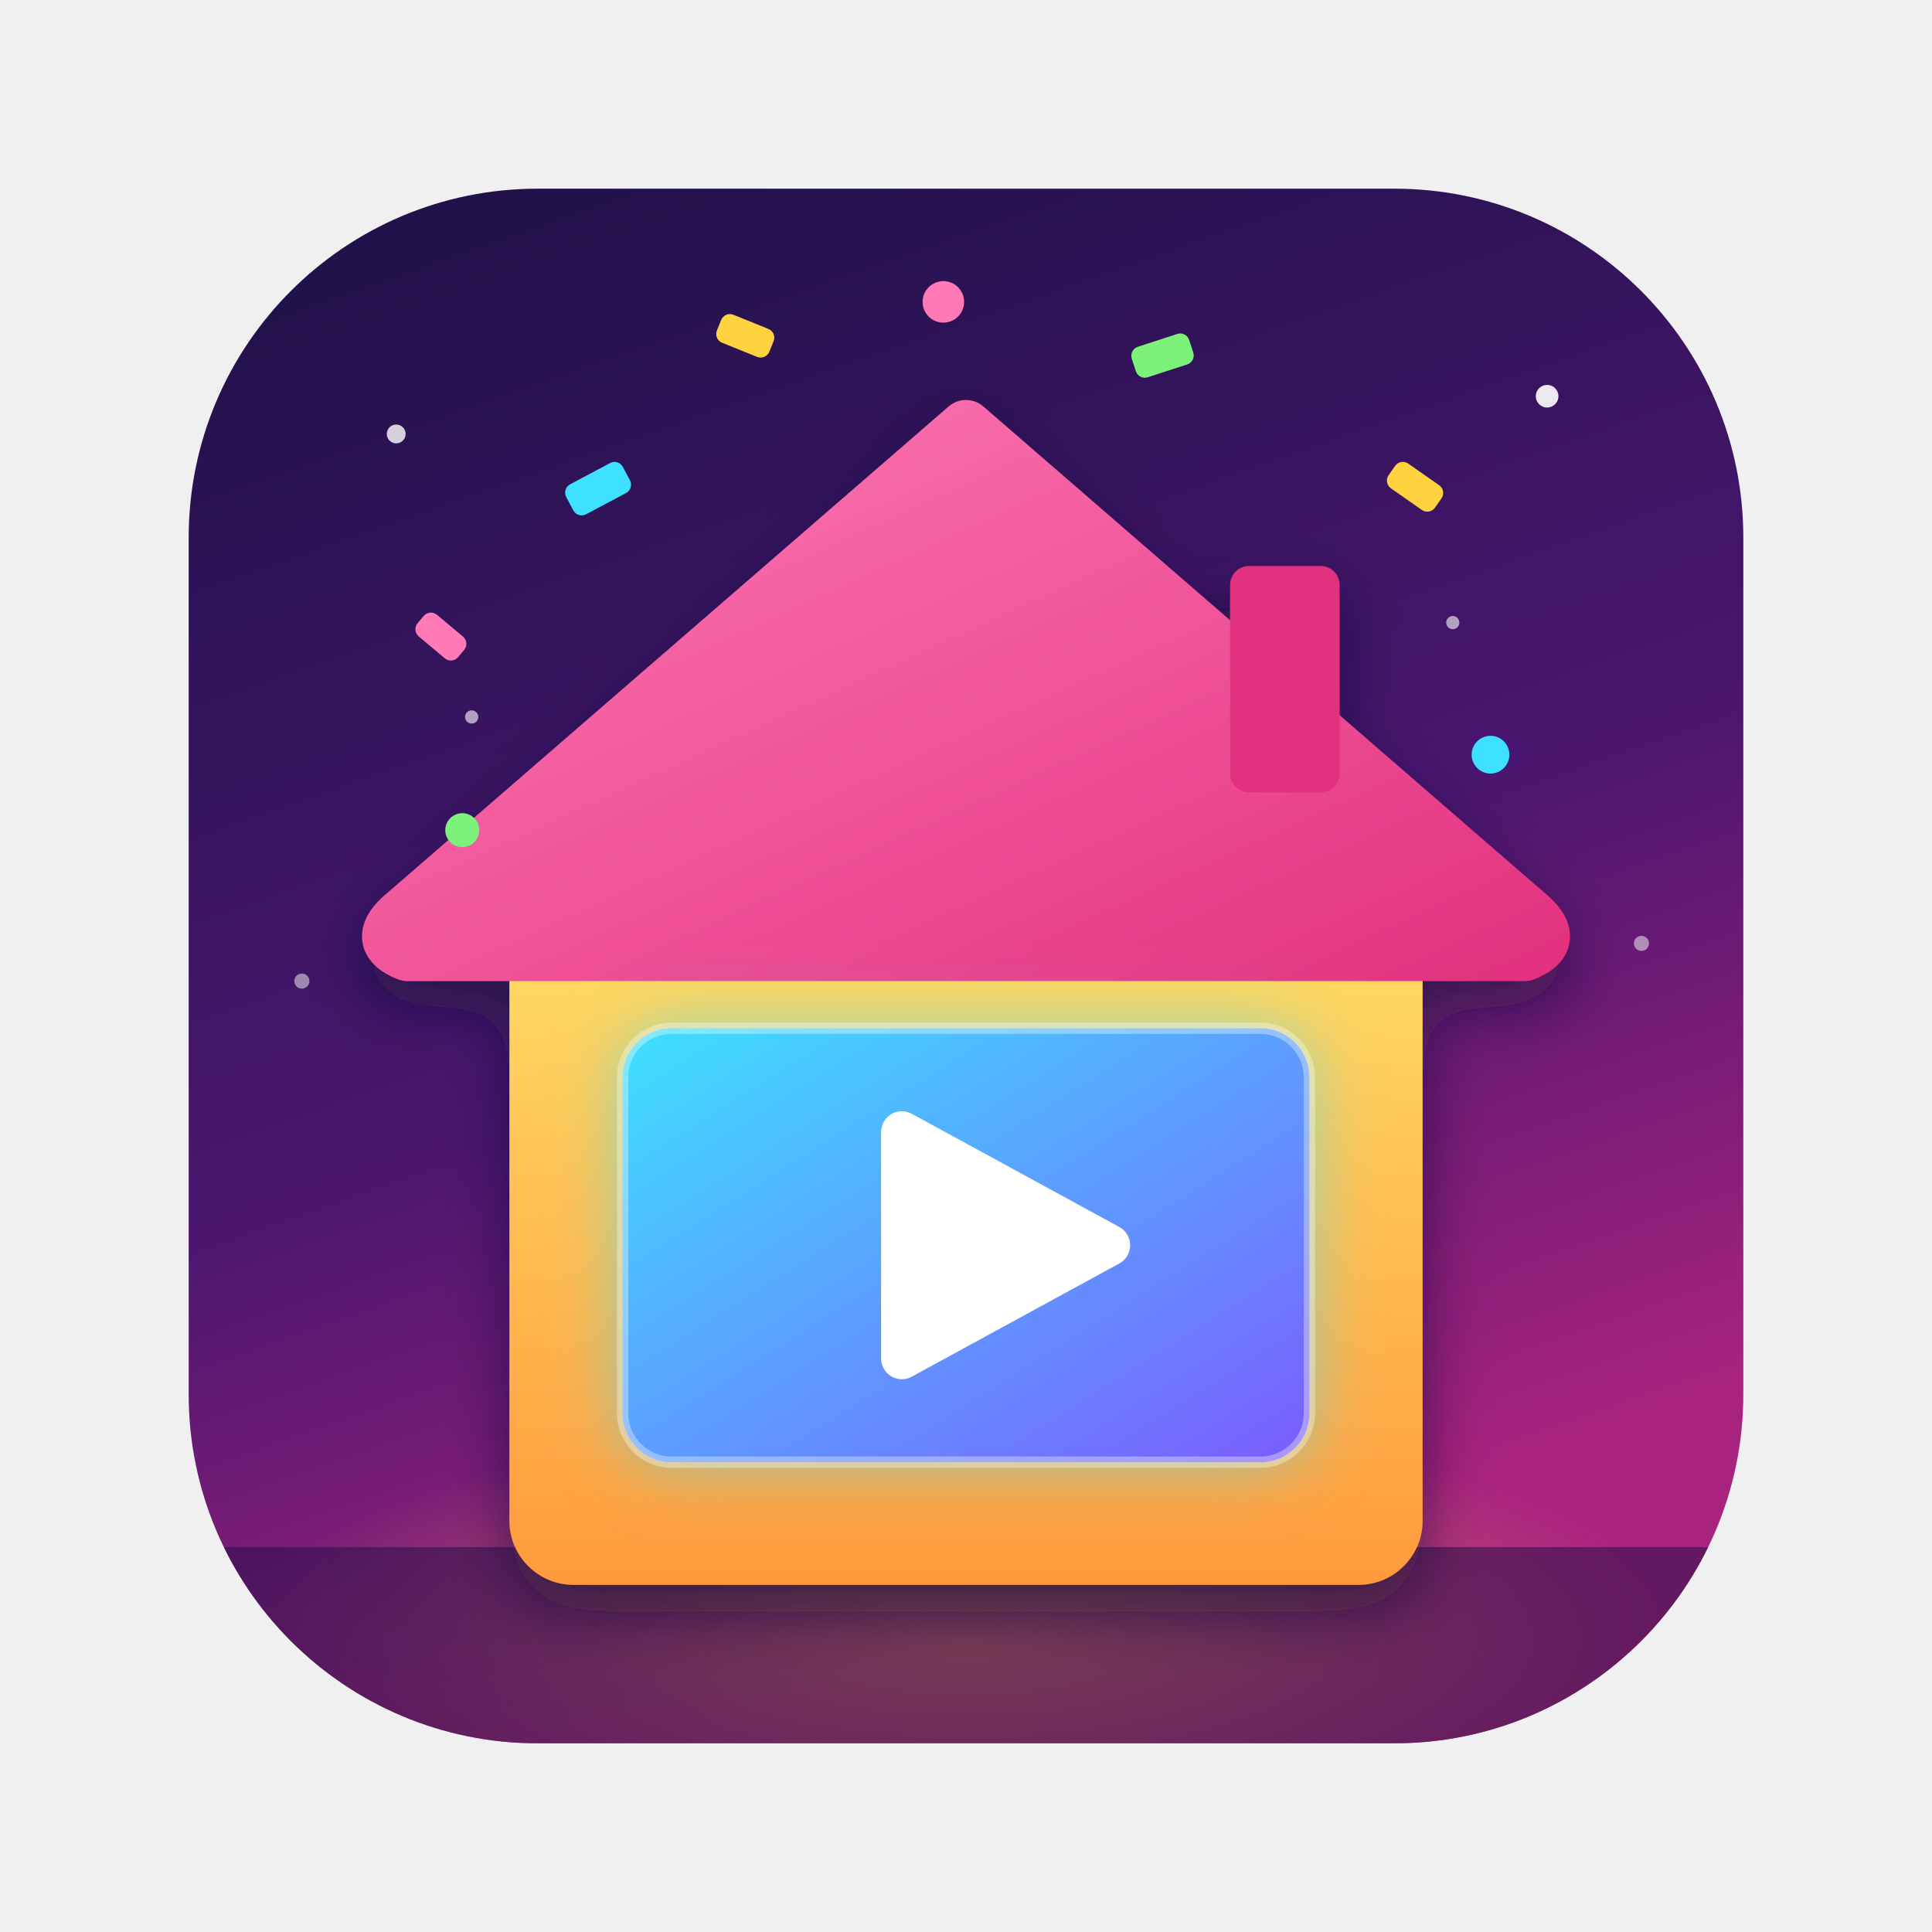
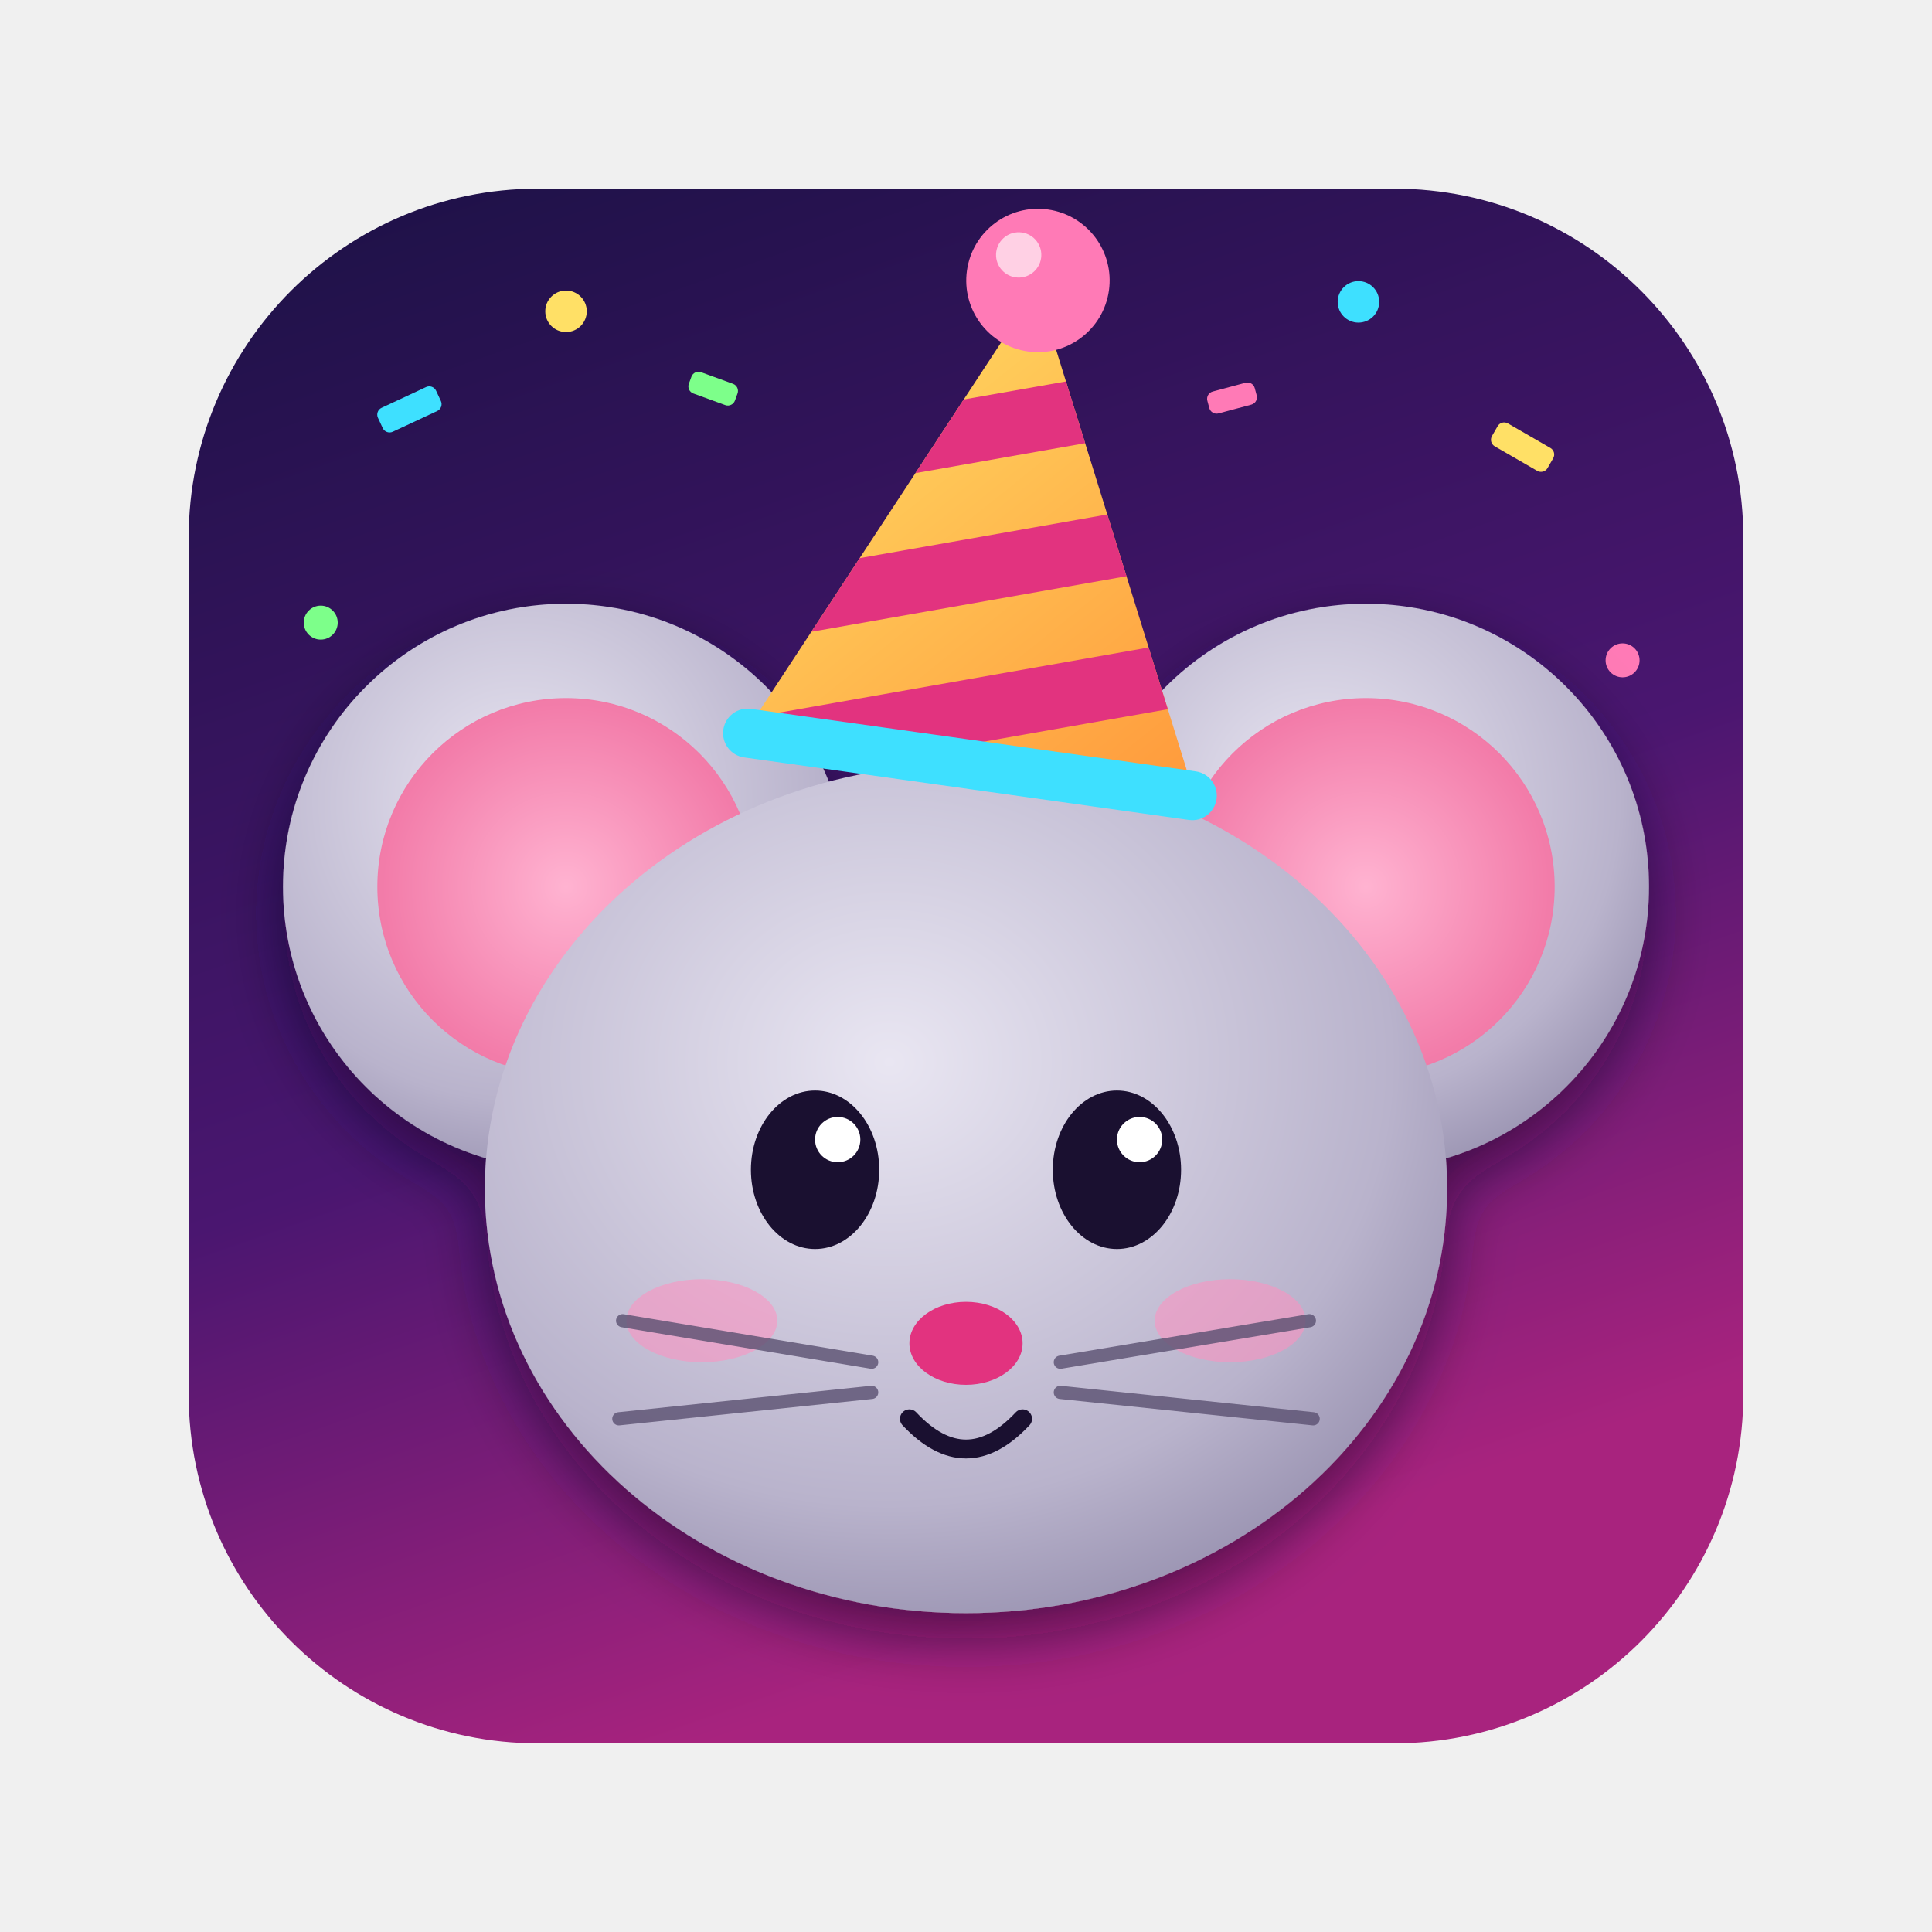
<svg xmlns="http://www.w3.org/2000/svg" viewBox="0 0 1024 1024" width="1024" height="1024">
  <defs>
    <linearGradient id="sky" x1="0" y1="0" x2="0.35" y2="1">
      <stop offset="0" stop-color="#1c1146" />
      <stop offset="0.6" stop-color="#4a1670" />
      <stop offset="1" stop-color="#a8237e" />
    </linearGradient>
-     <linearGradient id="house" x1="0" y1="0" x2="0" y2="1">
+     <radialGradient id="fur" cx="0.42" cy="0.35" r="0.75">
+       <stop offset="0" stop-color="#e9e6f2" />
+       <stop offset="0.7" stop-color="#b9b3cc" />
+       <stop offset="1" stop-color="#8f88a8" />
+     </radialGradient>
+     <radialGradient id="ear" cx="0.5" cy="0.5" r="0.5">
+       <stop offset="0" stop-color="#ffb3d1" />
+       <stop offset="1" stop-color="#f27aa8" />
+     </radialGradient>
+     <linearGradient id="hat" x1="0" y1="0" x2="1" y2="1">
      <stop offset="0" stop-color="#ffe066" />
      <stop offset="1" stop-color="#ff9a3c" />
    </linearGradient>
-     <linearGradient id="roof" x1="0" y1="0" x2="1" y2="1">
-       <stop offset="0" stop-color="#ff7ab6" />
-       <stop offset="1" stop-color="#e2337f" />
-     </linearGradient>
-     <linearGradient id="screen" x1="0" y1="0" x2="1" y2="1">
-       <stop offset="0" stop-color="#3ee0ff" />
-       <stop offset="1" stop-color="#7b5cff" />
-     </linearGradient>
-     <radialGradient id="glow" cx="0.5" cy="0.62" r="0.5">
-       <stop offset="0" stop-color="#ffb84d" stop-opacity="0.55" />
-       <stop offset="1" stop-color="#ffb84d" stop-opacity="0" />
-     </radialGradient>
+     <clipPath id="cone">
+       <path d="M512 150 L630 400 L394 400 Z" />
+     </clipPath>
    <filter id="soft" x="-20%" y="-20%" width="140%" height="140%">
-       <feGaussianBlur stdDeviation="18" />
+       <feDropShadow dx="0" dy="14" stdDeviation="16" flood-color="#12062b" flood-opacity="0.55" />
    </filter>
-     <filter id="shadow" x="-20%" y="-20%" width="140%" height="160%">
-       <feDropShadow dx="0" dy="14" stdDeviation="16" flood-color="#14082e" flood-opacity="0.55" />
-     </filter>
-     <clipPath id="tile">
-       <rect x="100" y="100" width="824" height="824" rx="185" />
-     </clipPath>
  </defs>
-   <g clip-path="url(#tile)">
-     <rect x="100" y="100" width="824" height="824" fill="url(#sky)" />
-     <g fill="#fff">
-       <circle cx="210" cy="230" r="5" opacity="0.8" />
-       <circle cx="820" cy="210" r="6" opacity="0.9" />
-       <circle cx="770" cy="330" r="3.5" opacity="0.6" />
-       <circle cx="250" cy="380" r="3.5" opacity="0.6" />
-       <circle cx="160" cy="520" r="4" opacity="0.5" />
-       <circle cx="870" cy="500" r="4" opacity="0.5" />
+   <rect x="100" y="100" width="824" height="824" rx="185" fill="url(#sky)" />
+   <g>
+     <rect x="200" y="210" width="34" height="14" rx="4" fill="#3ee0ff" transform="rotate(-25 217 217)" />
+     <rect x="790" y="230" width="34" height="14" rx="4" fill="#ffe066" transform="rotate(30 807 237)" />
+     <rect x="230" y="420" width="30" height="13" rx="4" fill="#ff7ab6" transform="rotate(50 245 426)" />
+     <rect x="770" y="440" width="30" height="13" rx="4" fill="#7dff8a" transform="rotate(-40 785 446)" />
+     <circle cx="300" cy="165" r="11" fill="#ffe066" />
+     <circle cx="720" cy="160" r="11" fill="#3ee0ff" />
+     <circle cx="170" cy="330" r="9" fill="#7dff8a" />
+     <circle cx="860" cy="350" r="9" fill="#ff7ab6" />
+     <rect x="365" y="200" width="26" height="12" rx="4" fill="#7dff8a" transform="rotate(20 378 206)" />
+     <rect x="640" y="205" width="26" height="12" rx="4" fill="#ff7ab6" transform="rotate(-15 653 211)" />
+   </g>
+   <g filter="url(#soft)">
+     <circle cx="300" cy="470" r="150" fill="url(#fur)" />
+     <circle cx="300" cy="470" r="100" fill="url(#ear)" />
+     <circle cx="724" cy="470" r="150" fill="url(#fur)" />
+     <circle cx="724" cy="470" r="100" fill="url(#ear)" />
+     <ellipse cx="512" cy="630" rx="255" ry="225" fill="url(#fur)" />
+   </g>
+   <g transform="rotate(8 512 420)">
+     <path d="M512 150 L630 400 L394 400 Z" fill="url(#hat)" />
+     <g clip-path="url(#cone)" fill="#e2337f">
+       <rect x="380" y="205" width="270" height="34" transform="rotate(-18 512 222)" />
+       <rect x="380" y="282" width="270" height="34" transform="rotate(-18 512 299)" />
+       <rect x="380" y="359" width="270" height="34" transform="rotate(-18 512 376)" />
    </g>
-     <ellipse cx="512" cy="840" rx="380" ry="120" fill="url(#glow)" />
-     <rect x="100" y="820" width="824" height="104" fill="#2a0f4a" opacity="0.55" />
+     <rect x="380" y="392" width="264" height="26" rx="13" fill="#3ee0ff" />
+     <circle cx="512" cy="146" r="38" fill="#ff7ab6" />
+     <circle cx="500" cy="134" r="12" fill="#ffd0e4" />
  </g>
-   <g filter="url(#shadow)">
-     <rect x="270" y="470" width="484" height="370" rx="34" fill="url(#house)" />
-     <path d="M512 226 L812 486 Q826 499 808 506 L216 506 Q198 499 212 486 Z" fill="url(#roof)" stroke="url(#roof)" stroke-width="28" stroke-linejoin="round" />
-     <rect x="652" y="300" width="58" height="120" rx="10" fill="#e2337f" />
-   </g>
-   <rect x="330" y="545" width="364" height="230" rx="26" fill="#3ee0ff" opacity="0.6" filter="url(#soft)" />
-   <rect x="330" y="545" width="364" height="230" rx="26" fill="url(#screen)" />
-   <rect x="330" y="545" width="364" height="230" rx="26" fill="none" stroke="#fff" stroke-opacity="0.35" stroke-width="6" />
-   <path d="M478 600 L588 660 L478 720 Z" fill="#fff" stroke="#fff" stroke-width="22" stroke-linejoin="round" />
-   <g>
-     <rect x="300" y="250" width="34" height="18" rx="5" fill="#3ee0ff" transform="rotate(-28 317 259)" />
-     <rect x="380" y="170" width="30" height="16" rx="5" fill="#ffd23f" transform="rotate(22 395 178)" />
-     <rect x="600" y="180" width="32" height="17" rx="5" fill="#7cf27a" transform="rotate(-18 616 188)" />
-     <rect x="735" y="250" width="30" height="16" rx="5" fill="#ffd23f" transform="rotate(35 750 258)" />
-     <rect x="220" y="330" width="28" height="15" rx="5" fill="#ff7ab6" transform="rotate(40 234 337)" />
-     <circle cx="500" cy="160" r="11" fill="#ff7ab6" />
-     <circle cx="790" cy="400" r="10" fill="#3ee0ff" />
-     <circle cx="245" cy="440" r="9" fill="#7cf27a" />
+   <ellipse cx="432" cy="620" rx="34" ry="42" fill="#1a1030" />
+   <ellipse cx="592" cy="620" rx="34" ry="42" fill="#1a1030" />
+   <circle cx="444" cy="604" r="12" fill="#fff" />
+   <circle cx="604" cy="604" r="12" fill="#fff" />
+   <ellipse cx="372" cy="700" rx="40" ry="22" fill="#ff8fbf" opacity="0.55" />
+   <ellipse cx="652" cy="700" rx="40" ry="22" fill="#ff8fbf" opacity="0.55" />
+   <ellipse cx="512" cy="712" rx="30" ry="22" fill="#e2337f" />
+   <path d="M482 752 Q512 784 542 752" fill="none" stroke="#1a1030" stroke-width="10" stroke-linecap="round" />
+   <g stroke="#5a5070" stroke-width="7" stroke-linecap="round" opacity="0.8">
+     <path d="M462 722 L330 700" />
+     <path d="M462 738 L328 752" />
+     <path d="M562 722 L694 700" />
+     <path d="M562 738 L696 752" />
  </g>
</svg>
